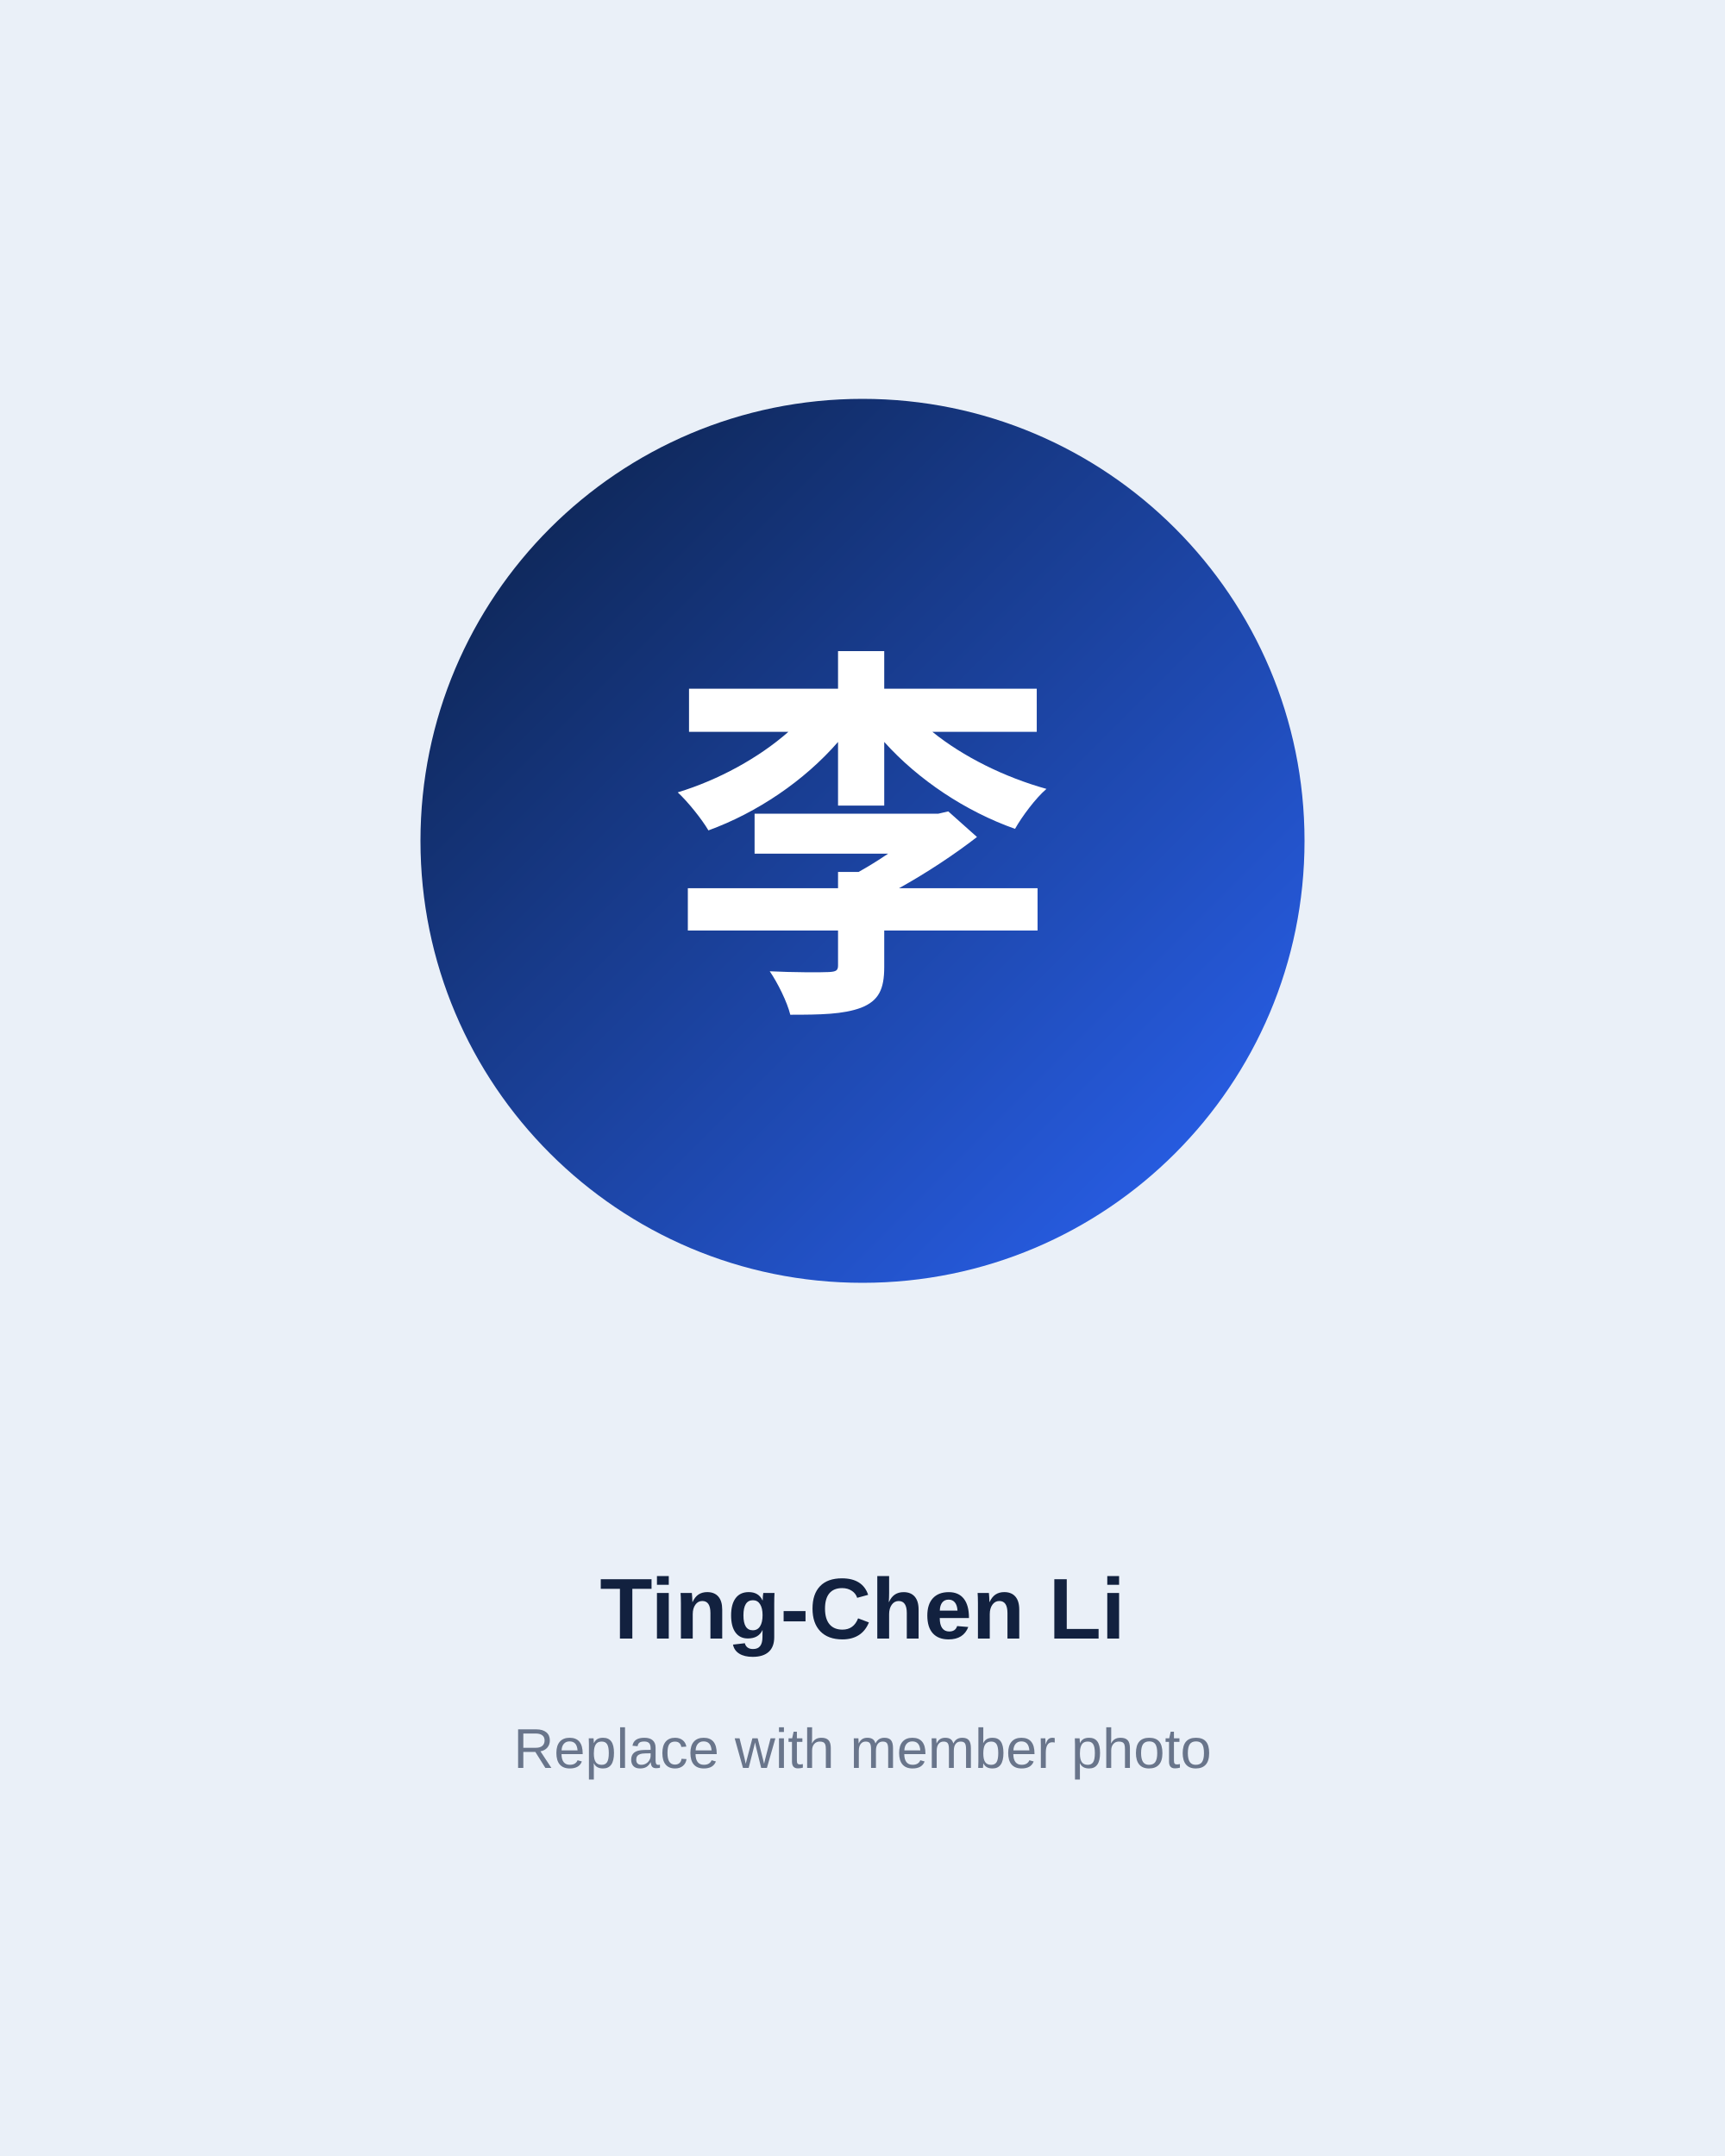
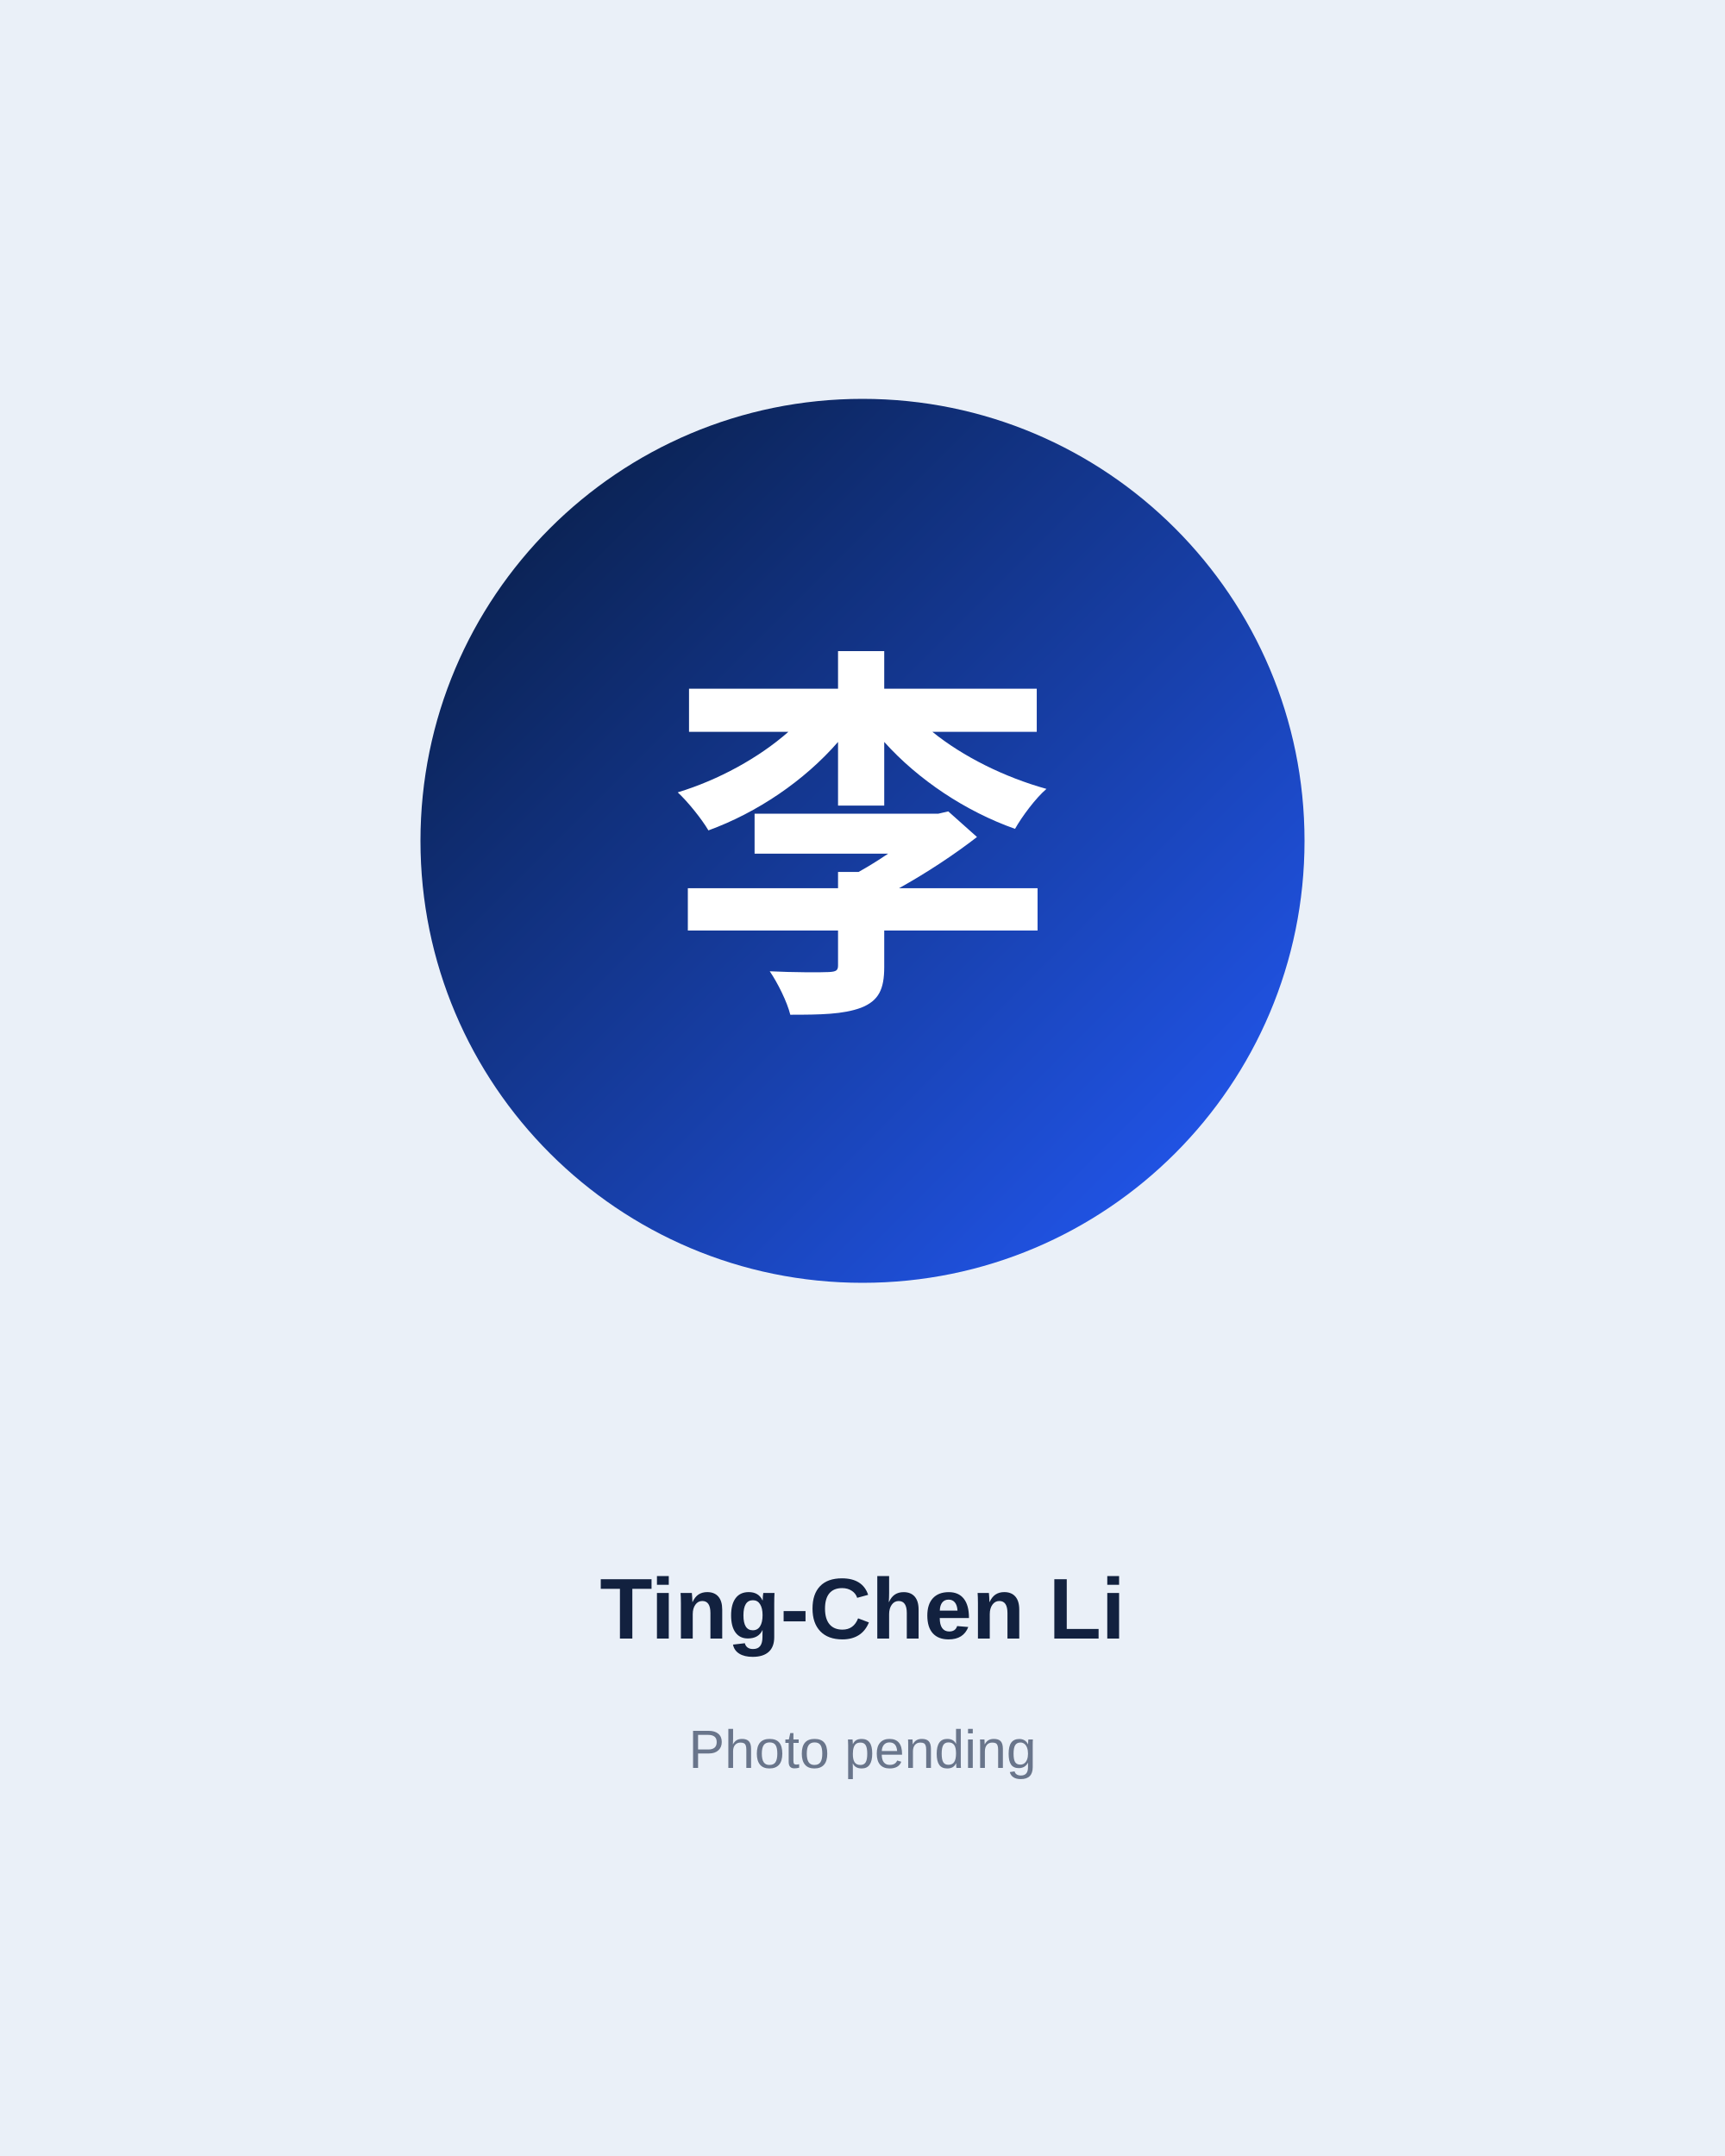
<svg xmlns="http://www.w3.org/2000/svg" width="800" height="1000" viewBox="0 0 800 1000">
  <defs>
    <linearGradient id="g" x1="0" y1="0" x2="1" y2="1">
-       <stop stop-color="#0B1F43" />
-       <stop offset="1" stop-color="#2B65F9" />
+       <stop stop-color="#071a3a" />
+       <stop offset="1" stop-color="#245cff" />
    </linearGradient>
  </defs>
-   <rect width="800" height="1000" fill="#EAF0F8" />
+   <rect width="800" height="1000" fill="#eaf0f8" />
  <circle cx="400" cy="390" r="205" fill="url(#g)" />
-   <text x="400" y="455" text-anchor="middle" font-size="180" font-family="Arial" font-weight="700" fill="white">李</text>
-   <text x="400" y="760" text-anchor="middle" font-size="40" font-family="Arial" font-weight="700" fill="#12213F">Ting-Chen Li</text>
-   <text x="400" y="820" text-anchor="middle" font-size="26" font-family="Arial" fill="#69758B">Replace with member photo</text>
+   <text x="400" y="455" text-anchor="middle" font-size="180" font-family="Arial,sans-serif" font-weight="700" fill="#fff">李</text>
+   <text x="400" y="760" text-anchor="middle" font-size="40" font-family="Arial,sans-serif" font-weight="700" fill="#12213f">Ting-Chen Li</text>
+   <text x="400" y="820" text-anchor="middle" font-size="25" font-family="Arial,sans-serif" fill="#69758b">Photo pending</text>
</svg>
